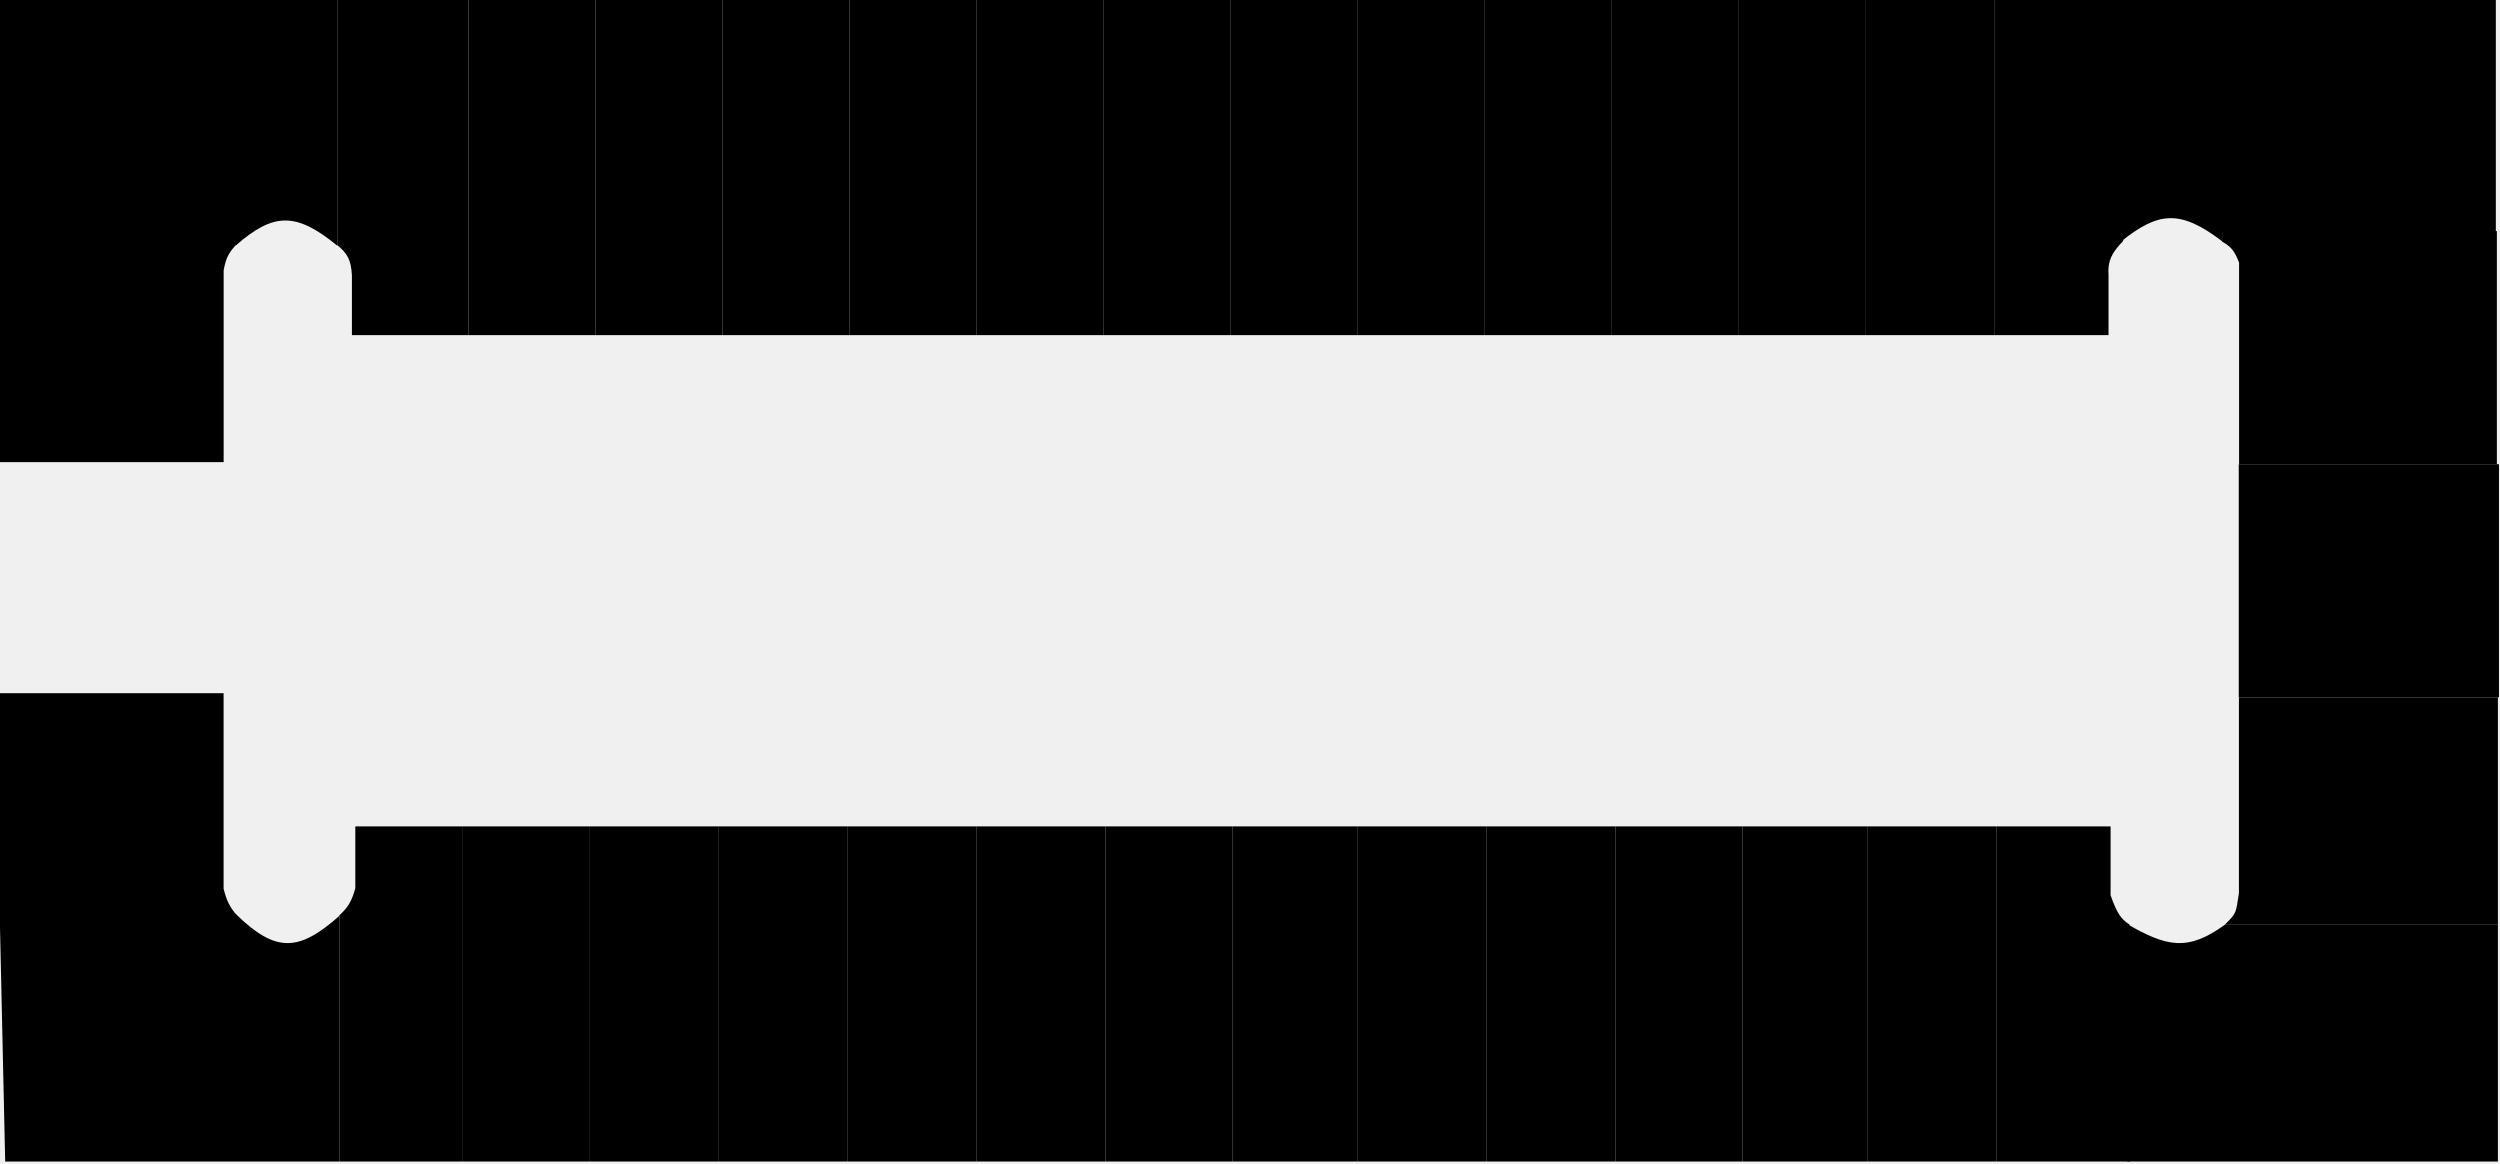
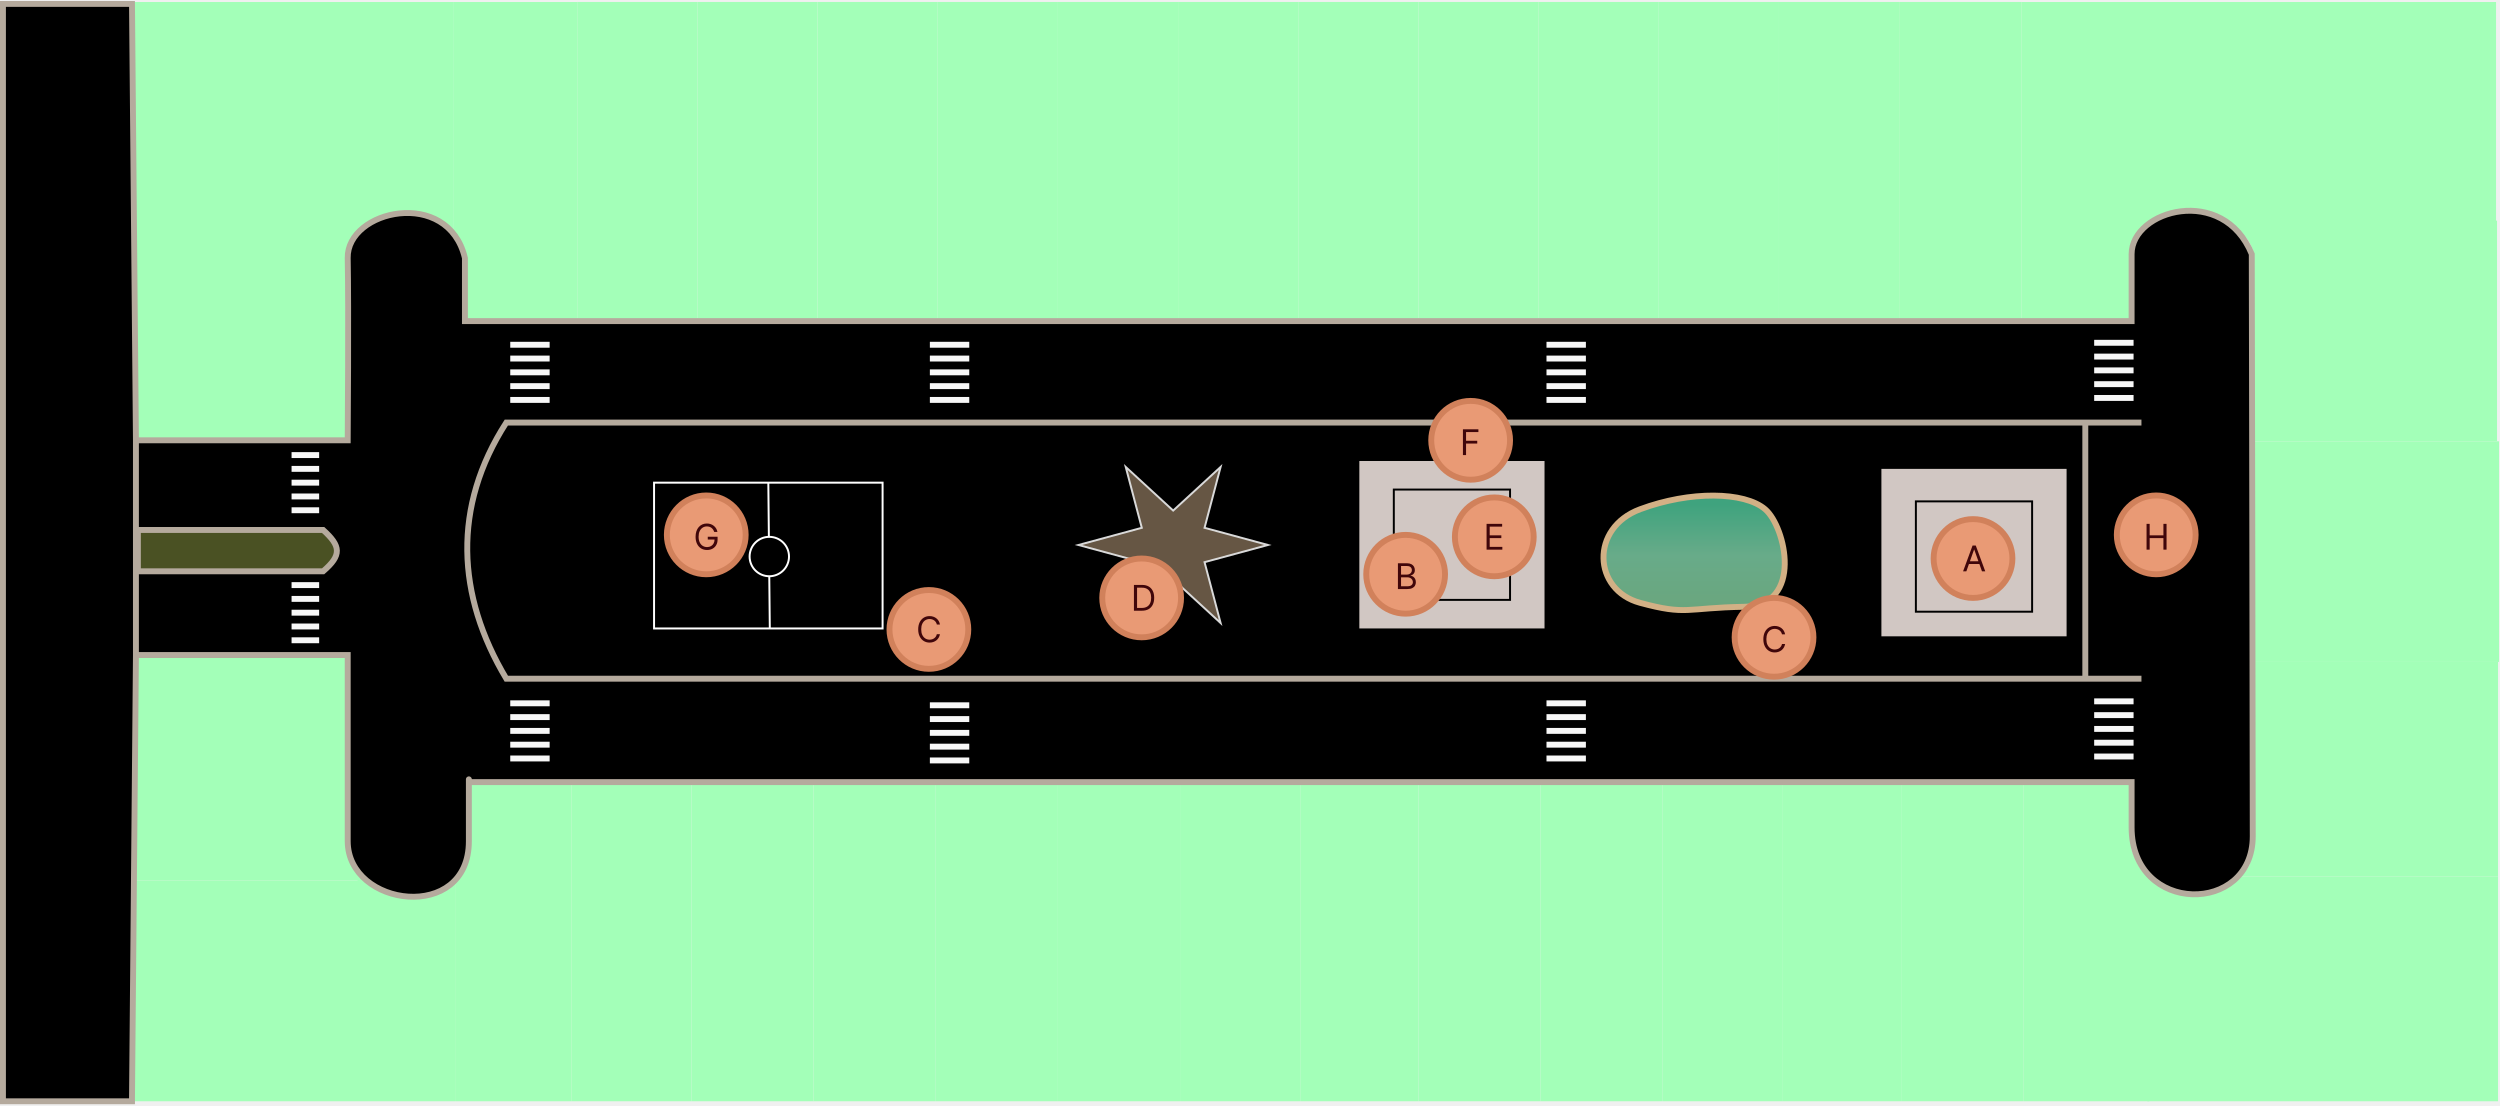
- <svg xmlns="http://www.w3.org/2000/svg" id="komchen-svg" viewBox="0 0 1201 559" aria-label="Masterplan Komchén">
-   <g id="komchen-lotes">
-     <path id="L-001" class="lot" d="M114 446H0V333H33.947H107.413V426.916C108.942 432.972 110.405 435.809 114 439.973V446Z" />
-     <path id="L-002" class="lot" d="M113.153 439C132.589 457.948 143.504 457.217 163 440.013V558H2.492L0 445.583H113.153V439Z" />
-     <path id="L-003" class="lot" d="M170.696 426.684V397H222V558H163V439.766C167.238 435.861 168.942 433.02 170.696 426.684Z" />
-     <path id="L-004" class="lot" d="M222 558H283V397H222V558Z" />
-     <path id="L-005" class="lot" d="M283 558H345V397H283V558Z" />
-     <path id="L-006" class="lot" d="M345 558H407V397H345V558Z" />
-     <path id="L-007" class="lot" d="M407 558H469V397H407V558Z" />
-     <path id="L-008" class="lot" d="M469 558H531V397H469V558Z" />
-     <path id="L-009" class="lot" d="M531 558H592V397H531V558Z" />
-     <path id="L-010" class="lot" d="M592 558H652V397H592V558Z" />
-     <path id="L-011" class="lot" d="M652 558H714V397H652V558Z" />
-     <path id="L-012" class="lot" d="M714 558H776V397H714V558Z" />
-     <path id="L-013" class="lot" d="M776 558H837V397H776V558Z" />
-     <path id="L-014" class="lot" d="M837 558H897V397H837V558Z" />
-     <path id="L-015" class="lot" d="M897 558H959V397H897V558Z" />
-     <path id="L-016" class="lot" d="M959 558H1023V444.146C1019.12 441.677 1017.09 439.037 1013.93 430.103V397H959V558Z" />
-     <path id="L-017" class="lot" d="M1022 444V558H1200V444H1069.13C1050.73 457.577 1040.41 454.469 1022 444Z" />
-     <path id="L-018" class="lot" d="M1075.58 429.068C1074.06 438.525 1074.7 438.413 1069 444H1200V335H1075.58V429.068Z" />
-     <path id="L-019" class="lot" d="M1200.5 223V335H1075.5V223H1200.5Z" />
-     <path id="L-020" class="lot" d="M1075.65 126.204V223H1199.5V166.747V111H1067.5V116.068C1071.5 118.332 1073.43 120.248 1075.65 126.204Z" />
-     <path id="L-021" class="lot" d="M1019 116C1036.62 101.902 1047.11 100.278 1067.64 116V111.441H1199V0H1019V116Z" />
-     <path id="L-022" class="lot" d="M1012.94 132.322C1012.51 125.5 1014.11 121.868 1020 115.719V0H958V161H1012.94V132.322Z" />
-     <path id="L-023" class="lot" d="M896 161H958V0H896V161Z" />
-     <path id="L-024" class="lot" d="M835 161H896V0H835V161Z" />
-     <path id="L-025" class="lot" d="M774 161H835V0H774V161Z" />
-     <path id="L-026" class="lot" d="M713 161H774V0H713V161Z" />
-     <path id="L-027" class="lot" d="M652 161H713V0H652V161Z" />
-     <path id="L-028" class="lot" d="M591 161H652V0H591V161Z" />
-     <path id="L-029" class="lot" d="M530 161H591V0H530V161Z" />
-     <path id="L-030" class="lot" d="M469 161H530V0H469V161Z" />
-     <path id="L-031" class="lot" d="M408 161H469V0H408V161Z" />
-     <path id="L-032" class="lot" d="M347 161H408V0H347V161Z" />
-     <path id="L-033" class="lot" d="M286 161H347V0H286V161Z" />
-     <path id="L-034" class="lot" d="M225 161H286V0H225V161Z" />
-     <path id="L-035" class="lot" d="M169.056 161H225V0H162V117.731C166.828 121.731 168.665 124.685 169.056 132.322V161Z" />
-     <path id="L-036" class="lot" d="M113.151 118C131.205 102.316 141.848 101.501 162 118V0H0V112.936H113.151V118Z" />
-     <path id="L-037" class="lot" d="M0 222V112H114V116.977C110.464 120.796 108.605 123.093 107.442 129.919V222H0Z" />
+ <svg xmlns="http://www.w3.org/2000/svg" id="komchen-svg" viewBox="0 0 1269 561" aria-label="Masterplan Komchén">
+   <g id="Masterplan-komchen">
+     <g id="lotes-komchen">
+       <path id="L-037" class="lot" d="M68 223V113H182V117.977C178.464 121.796 176.605 124.093 175.442 130.919V223H68Z" fill="#A3FFB8" />
+       <path id="L-036" class="lot" d="M181.151 119C199.205 103.316 209.848 102.501 230 119V1H68V113.936H181.151V119Z" fill="#A3FFB8" />
+       <path id="L-035" class="lot" d="M237.056 162H293V1H230V118.731C234.828 122.731 236.665 125.685 237.056 133.322V162Z" fill="#A3FFB8" />
+       <path id="L-034" class="lot" d="M293 162H354V1H293V162Z" fill="#A3FFB8" />
+       <path id="L-033" class="lot" d="M354 162H415V1H354V162Z" fill="#A3FFB8" />
+       <path id="L-032" class="lot" d="M415 162H476V1H415V162Z" fill="#A3FFB8" />
+       <path id="L-031" class="lot" d="M476 162H537V1H476V162Z" fill="#A3FFB8" />
+       <path id="L-030" class="lot" d="M537 162H598V1H537V162Z" fill="#A3FFB8" />
+       <path id="L-029" class="lot" d="M598 162H659V1H598V162Z" fill="#A3FFB8" />
+       <path id="L-028" class="lot" d="M659 162H720V1H659V162Z" fill="#A3FFB8" />
+       <path id="L-027" class="lot" d="M720 162H781V1H720V162Z" fill="#A3FFB8" />
+       <path id="L-026" class="lot" d="M781 162H842V1H781V162Z" fill="#A3FFB8" />
+       <path id="L-025" class="lot" d="M842 162H903V1H842V162Z" fill="#A3FFB8" />
+       <path id="L-024" class="lot" d="M903 162H964V1H903V162Z" fill="#A3FFB8" />
+       <path id="L-023" class="lot" d="M964 162H1026V1H964V162Z" fill="#A3FFB8" />
+       <path id="L-022" class="lot" d="M1080.94 133.322C1080.51 126.5 1082.11 122.868 1088 116.719V1H1026V162H1080.94V133.322Z" fill="#A3FFB8" />
+       <path id="L-021" class="lot" d="M1087 117C1104.62 102.902 1115.11 101.278 1135.64 117V112.441H1267V1H1087V117Z" fill="#A3FFB8" />
+       <path id="L-020" class="lot" d="M1143.65 127.204V224H1267.5V167.747V112H1135.5V117.068C1139.5 119.332 1141.43 121.248 1143.65 127.204Z" fill="#A3FFB8" />
+       <path id="L-019" class="lot" d="M1268.5 224V336H1143.5V224H1268.5Z" fill="#A3FFB8" />
+       <path id="L-018" class="lot" d="M1143.58 430.068C1142.06 439.525 1142.7 439.413 1137 445H1268V336H1143.58V430.068Z" fill="#A3FFB8" />
+       <path id="L-017" class="lot" d="M1090 445V559H1268V445H1137.13C1118.73 458.577 1108.41 455.469 1090 445Z" fill="#A3FFB8" />
+       <path id="L-016" class="lot" d="M1027 559H1091V445.146C1087.12 442.677 1085.09 440.037 1081.93 431.103V398H1027V559Z" fill="#A3FFB8" />
+       <path id="L-015" class="lot" d="M965 559H1027V398H965V559Z" fill="#A3FFB8" />
+       <path id="L-014" class="lot" d="M905 559H965V398H905V559Z" fill="#A3FFB8" />
+       <path id="L-013" class="lot" d="M844 559H905V398H844V559Z" fill="#A3FFB8" />
+       <path id="L-012" class="lot" d="M782 559H844V398H782V559Z" fill="#A3FFB8" />
+       <path id="L-011" class="lot" d="M720 559H782V398H720V559Z" fill="#A3FFB8" />
+       <path id="L-010" class="lot" d="M660 559H720V398H660V559Z" fill="#A3FFB8" />
+       <path id="L-009" class="lot" d="M599 559H660V398H599V559Z" fill="#A3FFB8" />
+       <path id="L-008" class="lot" d="M537 559H599V398H537V559Z" fill="#A3FFB8" />
+       <path id="L-007" class="lot" d="M475 559H537V398H475V559Z" fill="#A3FFB8" />
+       <path id="L-006" class="lot" d="M413 559H475V398H413V559Z" fill="#A3FFB8" />
+       <path id="L-005" class="lot" d="M351 559H413V398H351V559Z" fill="#A3FFB8" />
+       <path id="L-004" class="lot" d="M290 559H351V398H290V559Z" fill="#A3FFB8" />
+       <path id="L-003" class="lot" d="M238.696 427.684V398H290V559H231V447.5C235.238 443.595 236.942 434.02 238.696 427.684Z" fill="#A3FFB8" />
+       <path id="L-002" class="lot" d="M181.5 443C200.756 461.786 227.991 456.901 231 445.5V559H68V447H181.5V443Z" fill="#A3FFB8" />
+       <path id="L-001" class="lot" d="M182 447H68V334H101.5H176.5V432C178.029 438.056 178.405 439.336 182 443.5L182 447Z" fill="#A3FFB8" />
+     </g>
+     <g id="BG" pointer-events="none">
+       <g id="Vector-16">
+         <path d="M69 223.5H176H176.5C176.5 223.5 177 155.5 176.5 131C176 106.5 227.5 95 236 131V162.5V163H1082V129C1082 106.5 1128.5 93.5 1143 129C1143 129 1143.5 384.5 1143.5 424.5C1143.5 464.5 1082 464.5 1082 420V397.5V397H238V427C238 468.5 176.5 460.5 176.5 427V333V332.5H69L67 558V558.5V559H1.5V2H67L69 223.5Z" fill="#45403D" />
+         <path d="M68 223.5H176H176.5C176.5 223.5 177 155.5 176.5 131C176 106.5 227.5 95 236 131V162.5V163H1082C1082 163 1082 151.5 1082 129C1082 106.5 1128.5 93.5 1143 129C1143 129 1143.5 384.5 1143.5 424.5C1143.5 464.5 1082 464.5 1082 420V397.5V397H238C238 397 238 385.5 238 427C238 468.5 176.5 460.5 176.5 427V333V332.5H69M69 332.5L67 558V558.5V559H1.5V2H67L69 223.5V332.5Z" stroke="#B5AA9D" stroke-width="3" />
+       </g>
+       <path id="Vector 37" d="M785 203H805" stroke="#F7F7F7" stroke-width="3" />
+       <path id="Vector 38" d="M785 196H805" stroke="#F7F7F7" stroke-width="3" />
+       <path id="Vector 39" d="M785 189H805" stroke="#F7F7F7" stroke-width="3" />
+       <path id="Vector 40" d="M785 182H805" stroke="#F7F7F7" stroke-width="3" />
+       <path id="Vector 41" d="M785 175H805" stroke="#F7F7F7" stroke-width="3" />
+       <g id="Vector-14">
+         <path d="M257 344.5C231.714 302.179 229.445 257.339 257 214.5H1058.5V344.5H257Z" fill="#4A5123" />
+         <path d="M1087 214.5H1058.5M1087 344.5H1058.5M1058.5 214.5H257C229.445 257.339 231.714 302.179 257 344.5H1058.5M1058.5 214.5V344.5" stroke="#B5AA9D" stroke-width="3" />
+       </g>
+       <path id="Vector 15" d="M164.009 290C173.581 281.799 173.076 277.202 164.009 269H70V290H164.009Z" fill="#4A5123" stroke="#B5AA9D" stroke-width="3" />
+       <circle id="H-estacionamiento" cx="1094.5" cy="271.5" r="20" fill="#E99A75" stroke="#D1815B" stroke-width="3" />
+       <path id="C-grill-area" d="M832.5 306C808.5 299.5 807 268 832.5 258.5C858 249 885.5 249.5 896 258.5C906.5 267.5 915.499 307.5 885.5 308C855.5 308.5 856.5 312.5 832.5 306Z" fill="url(#paint0_linear_57_262)" stroke="#D2B085" stroke-width="3" />
+       <circle id="Ellipse-C" cx="900.5" cy="323.5" r="20" fill="#E99A75" stroke="#D1815B" stroke-width="3" />
+       <path id="H" d="M1089.59 279V265.909H1091.17V271.739H1098.15V265.909H1099.74V279H1098.15V273.145H1091.17V279H1089.59Z" fill="#40060A" />
+       <circle id="C-grill-area_2" cx="471.5" cy="319.5" r="20" fill="#E99A75" stroke="#D1815B" stroke-width="3" />
+       <path id="C" d="M477.119 317H475.534C475.44 316.544 475.276 316.143 475.042 315.798C474.812 315.453 474.531 315.163 474.198 314.929C473.87 314.69 473.506 314.511 473.105 314.392C472.705 314.273 472.287 314.213 471.852 314.213C471.06 314.213 470.342 314.413 469.698 314.814C469.059 315.214 468.55 315.805 468.17 316.585C467.795 317.364 467.608 318.321 467.608 319.455C467.608 320.588 467.795 321.545 468.17 322.325C468.55 323.104 469.059 323.695 469.698 324.095C470.342 324.496 471.06 324.696 471.852 324.696C472.287 324.696 472.705 324.636 473.105 324.517C473.506 324.398 473.87 324.221 474.198 323.987C474.531 323.748 474.812 323.456 475.042 323.111C475.276 322.761 475.44 322.361 475.534 321.909H477.119C477 322.578 476.783 323.177 476.467 323.705C476.152 324.234 475.76 324.683 475.291 325.054C474.822 325.42 474.296 325.7 473.712 325.891C473.133 326.083 472.513 326.179 471.852 326.179C470.736 326.179 469.743 325.906 468.874 325.361C468.004 324.815 467.32 324.04 466.822 323.034C466.323 322.028 466.074 320.835 466.074 319.455C466.074 318.074 466.323 316.881 466.822 315.875C467.32 314.869 468.004 314.094 468.874 313.548C469.743 313.003 470.736 312.73 471.852 312.73C472.513 312.73 473.133 312.826 473.712 313.018C474.296 313.21 474.822 313.491 475.291 313.862C475.76 314.228 476.152 314.675 476.467 315.204C476.783 315.728 477 316.327 477.119 317Z" fill="#40060A" />
+       <g id="cancha">
+         <g id="Vector 13">
+           <path d="M332 319V245H390H448V319H390.753H332Z" fill="#502221" />
+           <path d="M390 245L390.753 319M390.753 319H332V245H448V319H390.753Z" stroke="white" />
+         </g>
+         <circle id="Ellipse 9" cx="390.5" cy="282.5" r="10" stroke="white" />
+         <circle id="G-cancha" cx="358.5" cy="271.5" r="20" fill="#E99A75" stroke="#D1815B" stroke-width="3" />
+         <path id="G" d="M362.534 270C362.393 269.57 362.208 269.184 361.978 268.843C361.752 268.498 361.482 268.204 361.166 267.961C360.855 267.718 360.501 267.533 360.105 267.405C359.709 267.277 359.274 267.213 358.801 267.213C358.026 267.213 357.32 267.413 356.685 267.814C356.05 268.214 355.545 268.805 355.17 269.585C354.795 270.364 354.608 271.321 354.608 272.455C354.608 273.588 354.798 274.545 355.177 275.325C355.556 276.104 356.07 276.695 356.717 277.095C357.365 277.496 358.094 277.696 358.903 277.696C359.653 277.696 360.314 277.536 360.885 277.217C361.46 276.893 361.908 276.437 362.227 275.849C362.551 275.256 362.713 274.56 362.713 273.759L363.199 273.861H359.261V272.455H364.247V273.861C364.247 274.939 364.017 275.876 363.557 276.673C363.101 277.47 362.47 278.088 361.665 278.527C360.864 278.962 359.943 279.179 358.903 279.179C357.744 279.179 356.726 278.906 355.848 278.361C354.974 277.815 354.293 277.04 353.803 276.034C353.317 275.028 353.074 273.835 353.074 272.455C353.074 271.419 353.212 270.488 353.489 269.661C353.771 268.83 354.167 268.123 354.678 267.539C355.19 266.955 355.795 266.508 356.494 266.197C357.192 265.886 357.962 265.73 358.801 265.73C359.491 265.73 360.135 265.835 360.732 266.043C361.332 266.248 361.867 266.54 362.336 266.919C362.809 267.294 363.203 267.744 363.518 268.268C363.834 268.788 364.051 269.365 364.17 270H362.534Z" fill="#40060A" />
+       </g>
+       <path id="C_2" d="M906.119 322H904.534C904.44 321.544 904.276 321.143 904.042 320.798C903.812 320.453 903.531 320.163 903.198 319.929C902.87 319.69 902.506 319.511 902.105 319.392C901.705 319.273 901.287 319.213 900.852 319.213C900.06 319.213 899.342 319.413 898.698 319.814C898.059 320.214 897.55 320.805 897.17 321.585C896.795 322.364 896.608 323.321 896.608 324.455C896.608 325.588 896.795 326.545 897.17 327.325C897.55 328.104 898.059 328.695 898.698 329.095C899.342 329.496 900.06 329.696 900.852 329.696C901.287 329.696 901.705 329.636 902.105 329.517C902.506 329.398 902.87 329.221 903.198 328.987C903.531 328.748 903.812 328.456 904.042 328.111C904.276 327.761 904.44 327.361 904.534 326.909H906.119C906 327.578 905.783 328.177 905.467 328.705C905.152 329.234 904.76 329.683 904.291 330.054C903.822 330.42 903.296 330.7 902.712 330.891C902.133 331.083 901.513 331.179 900.852 331.179C899.736 331.179 898.743 330.906 897.874 330.361C897.004 329.815 896.32 329.04 895.822 328.034C895.323 327.028 895.074 325.835 895.074 324.455C895.074 323.074 895.323 321.881 895.822 320.875C896.32 319.869 897.004 319.094 897.874 318.548C898.743 318.003 899.736 317.73 900.852 317.73C901.513 317.73 902.133 317.826 902.712 318.018C903.296 318.21 903.822 318.491 904.291 318.862C904.76 319.228 905.152 319.675 905.467 320.204C905.783 320.728 906 321.327 906.119 322Z" fill="#40060A" />
+       <rect id="Rectangle 2" x="689.5" y="233.5" width="95" height="86" fill="#D1C7C3" stroke="black" />
+       <rect id="Rectangle 3" x="954.5" y="237.5" width="95" height="86" fill="#D1C7C3" stroke="black" />
+       <rect id="Rectangle 4" x="972.5" y="254.5" width="59" height="56" fill="#D1C7C3" stroke="black" />
+       <rect id="Rectangle 1" x="707.5" y="248.5" width="59" height="56" fill="#D1C7C3" stroke="black" />
+       <circle id="F-pista-jogging" cx="746.5" cy="223.5" r="20" fill="#E99A75" stroke="#D1815B" stroke-width="3" />
+       <path id="F" d="M742.585 231V217.909H750.435V219.315H744.17V223.739H749.847V225.145H744.17V231H742.585Z" fill="#40060A" />
+       <circle id="B-ludoteca" cx="713.5" cy="291.5" r="20" fill="#E99A75" stroke="#D1815B" stroke-width="3" />
+       <path id="B" d="M709.585 299V285.909H714.162C715.074 285.909 715.826 286.067 716.418 286.382C717.011 286.693 717.452 287.113 717.741 287.641C718.031 288.165 718.176 288.747 718.176 289.386C718.176 289.949 718.076 290.413 717.876 290.78C717.68 291.146 717.42 291.436 717.096 291.649C716.776 291.862 716.429 292.02 716.054 292.122V292.25C716.455 292.276 716.857 292.416 717.262 292.672C717.667 292.928 718.006 293.294 718.278 293.771C718.551 294.249 718.688 294.832 718.688 295.523C718.688 296.179 718.538 296.769 718.24 297.293C717.942 297.817 717.471 298.233 716.827 298.54C716.184 298.847 715.347 299 714.315 299H709.585ZM711.17 297.594H714.315C715.351 297.594 716.086 297.393 716.521 296.993C716.96 296.588 717.179 296.098 717.179 295.523C717.179 295.08 717.066 294.67 716.84 294.295C716.614 293.916 716.293 293.614 715.875 293.388C715.457 293.158 714.963 293.043 714.392 293.043H711.17V297.594ZM711.17 291.662H714.111C714.588 291.662 715.018 291.568 715.402 291.381C715.79 291.193 716.097 290.929 716.322 290.588C716.553 290.247 716.668 289.847 716.668 289.386C716.668 288.811 716.467 288.323 716.067 287.923C715.666 287.518 715.031 287.315 714.162 287.315H711.17V291.662Z" fill="#40060A" />
+       <circle id="E-business-center" cx="758.5" cy="272.5" r="20" fill="#E99A75" stroke="#D1815B" stroke-width="3" />
+       <path id="E" d="M754.585 279V265.909H762.486V267.315H756.17V271.739H762.077V273.145H756.17V277.594H762.588V279H754.585Z" fill="#40060A" />
+       <circle id="A-casa-club" cx="1001.5" cy="283.5" r="20" fill="#E99A75" stroke="#D1815B" stroke-width="3" />
+       <path id="A" d="M998.122 290H996.46L1001.27 276.909H1002.9L1007.71 290H1006.05L1002.14 278.98H1002.03L998.122 290ZM998.736 284.886H1005.43V286.293H998.736V284.886Z" fill="#40060A" />
+       <path id="Star 1" d="M611.909 285.226L611.43 285.355L611.557 285.836L619.581 316.246L595.839 294.411L595.5 294.101L595.161 294.411L571.42 316.246L579.443 285.836L579.57 285.355L579.091 285.226L547.412 276.636L579.091 268.047L579.57 267.917L579.443 267.437L571.42 237.025L595.161 258.86L595.5 259.172L595.839 258.86L619.581 237.025L611.557 267.437L611.43 267.917L611.909 268.047L643.589 276.636L611.909 285.226Z" fill="#665644" stroke="#D9D9D9" />
+       <circle id="D-kids-park" cx="579.5" cy="303.5" r="20" fill="#E99A75" stroke="#D1815B" stroke-width="3" />
+       <path id="D" d="M579.625 310H575.585V296.909H579.804C581.074 296.909 582.161 297.171 583.064 297.695C583.967 298.215 584.66 298.963 585.141 299.939C585.623 300.911 585.864 302.074 585.864 303.429C585.864 304.793 585.621 305.967 585.135 306.951C584.649 307.931 583.942 308.685 583.013 309.214C582.084 309.738 580.955 310 579.625 310ZM577.17 308.594H579.523C580.605 308.594 581.502 308.385 582.214 307.967C582.925 307.55 583.456 306.955 583.805 306.184C584.155 305.413 584.33 304.494 584.33 303.429C584.33 302.372 584.157 301.462 583.812 300.7C583.467 299.933 582.951 299.344 582.265 298.935C581.579 298.522 580.724 298.315 579.702 298.315H577.17V308.594Z" fill="#40060A" />
+       <path id="Vector 17" d="M259 385H279" stroke="#F7F7F7" stroke-width="3" />
+       <path id="Vector 18" d="M259 378H279" stroke="#F7F7F7" stroke-width="3" />
+       <path id="Vector 19" d="M259 371H279" stroke="#F7F7F7" stroke-width="3" />
+       <path id="Vector 20" d="M259 364H279" stroke="#F7F7F7" stroke-width="3" />
+       <path id="Vector 21" d="M259 357H279" stroke="#F7F7F7" stroke-width="3" />
+       <path id="Vector 22" d="M259 203H279" stroke="#F7F7F7" stroke-width="3" />
+       <path id="Vector 23" d="M259 196H279" stroke="#F7F7F7" stroke-width="3" />
+       <path id="Vector 24" d="M259 189H279" stroke="#F7F7F7" stroke-width="3" />
+       <path id="Vector 25" d="M259 182H279" stroke="#F7F7F7" stroke-width="3" />
+       <path id="Vector 26" d="M259 175H279" stroke="#F7F7F7" stroke-width="3" />
+       <path id="Vector 22_2" d="M1063 384H1083" stroke="#F7F7F7" stroke-width="3" />
+       <path id="Vector 23_2" d="M1063 377H1083" stroke="#F7F7F7" stroke-width="3" />
+       <path id="Vector 24_2" d="M1063 370H1083" stroke="#F7F7F7" stroke-width="3" />
+       <path id="Vector 25_2" d="M1063 363H1083" stroke="#F7F7F7" stroke-width="3" />
+       <path id="Vector 26_2" d="M1063 356H1083" stroke="#F7F7F7" stroke-width="3" />
+       <path id="Vector 27" d="M472 203H492" stroke="#F7F7F7" stroke-width="3" />
+       <path id="Vector 28" d="M472 196H492" stroke="#F7F7F7" stroke-width="3" />
+       <path id="Vector 29" d="M472 189H492" stroke="#F7F7F7" stroke-width="3" />
+       <path id="Vector 30" d="M472 182H492" stroke="#F7F7F7" stroke-width="3" />
+       <path id="Vector 31" d="M472 175H492" stroke="#F7F7F7" stroke-width="3" />
+       <path id="Vector 32" d="M472 386H492" stroke="#F7F7F7" stroke-width="3" />
+       <path id="Vector 33" d="M472 379H492" stroke="#F7F7F7" stroke-width="3" />
+       <path id="Vector 34" d="M472 372H492" stroke="#F7F7F7" stroke-width="3" />
+       <path id="Vector 35" d="M472 365H492" stroke="#F7F7F7" stroke-width="3" />
+       <path id="Vector 36" d="M472 358H492" stroke="#F7F7F7" stroke-width="3" />
+       <path id="Vector 42" d="M785 385H805" stroke="#F7F7F7" stroke-width="3" />
+       <path id="Vector 43" d="M785 378H805" stroke="#F7F7F7" stroke-width="3" />
+       <path id="Vector 44" d="M785 371H805" stroke="#F7F7F7" stroke-width="3" />
+       <path id="Vector 45" d="M785 364H805" stroke="#F7F7F7" stroke-width="3" />
+       <path id="Vector 46" d="M785 357H805" stroke="#F7F7F7" stroke-width="3" />
+       <path id="Vector 47" d="M148 259H162" stroke="#F7F7F7" stroke-width="3" />
+       <path id="Vector 48" d="M148 252H162" stroke="#F7F7F7" stroke-width="3" />
+       <path id="Vector 49" d="M148 245H162" stroke="#F7F7F7" stroke-width="3" />
+       <path id="Vector 50" d="M148 238H162" stroke="#F7F7F7" stroke-width="3" />
+       <path id="Vector 51" d="M148 231H162" stroke="#F7F7F7" stroke-width="3" />
+       <path id="Vector 52" d="M148 325H162" stroke="#F7F7F7" stroke-width="3" />
+       <path id="Vector 53" d="M148 318H162" stroke="#F7F7F7" stroke-width="3" />
+       <path id="Vector 54" d="M148 311H162" stroke="#F7F7F7" stroke-width="3" />
+       <path id="Vector 55" d="M148 304H162" stroke="#F7F7F7" stroke-width="3" />
+       <path id="Vector 56" d="M148 297H162" stroke="#F7F7F7" stroke-width="3" />
+       <path id="Vector 17_2" d="M1063 202H1083" stroke="#F7F7F7" stroke-width="3" />
+       <path id="Vector 18_2" d="M1063 195H1083" stroke="#F7F7F7" stroke-width="3" />
+       <path id="Vector 19_2" d="M1063 188H1083" stroke="#F7F7F7" stroke-width="3" />
+       <path id="Vector 20_2" d="M1063 181H1083" stroke="#F7F7F7" stroke-width="3" />
+       <path id="Vector 21_2" d="M1063 174H1083" stroke="#F7F7F7" stroke-width="3" />
+     </g>
  </g>
+   <defs>
+     <linearGradient id="paint0_linear_57_262" x1="859.198" y1="256" x2="859.198" y2="308" gradientUnits="userSpaceOnUse">
+       <stop stop-color="#3FA37E" />
+       <stop offset="0.5" stop-color="#68AB89" />
+       <stop offset="1" stop-color="#6AA67E" />
+     </linearGradient>
+   </defs>
</svg>
